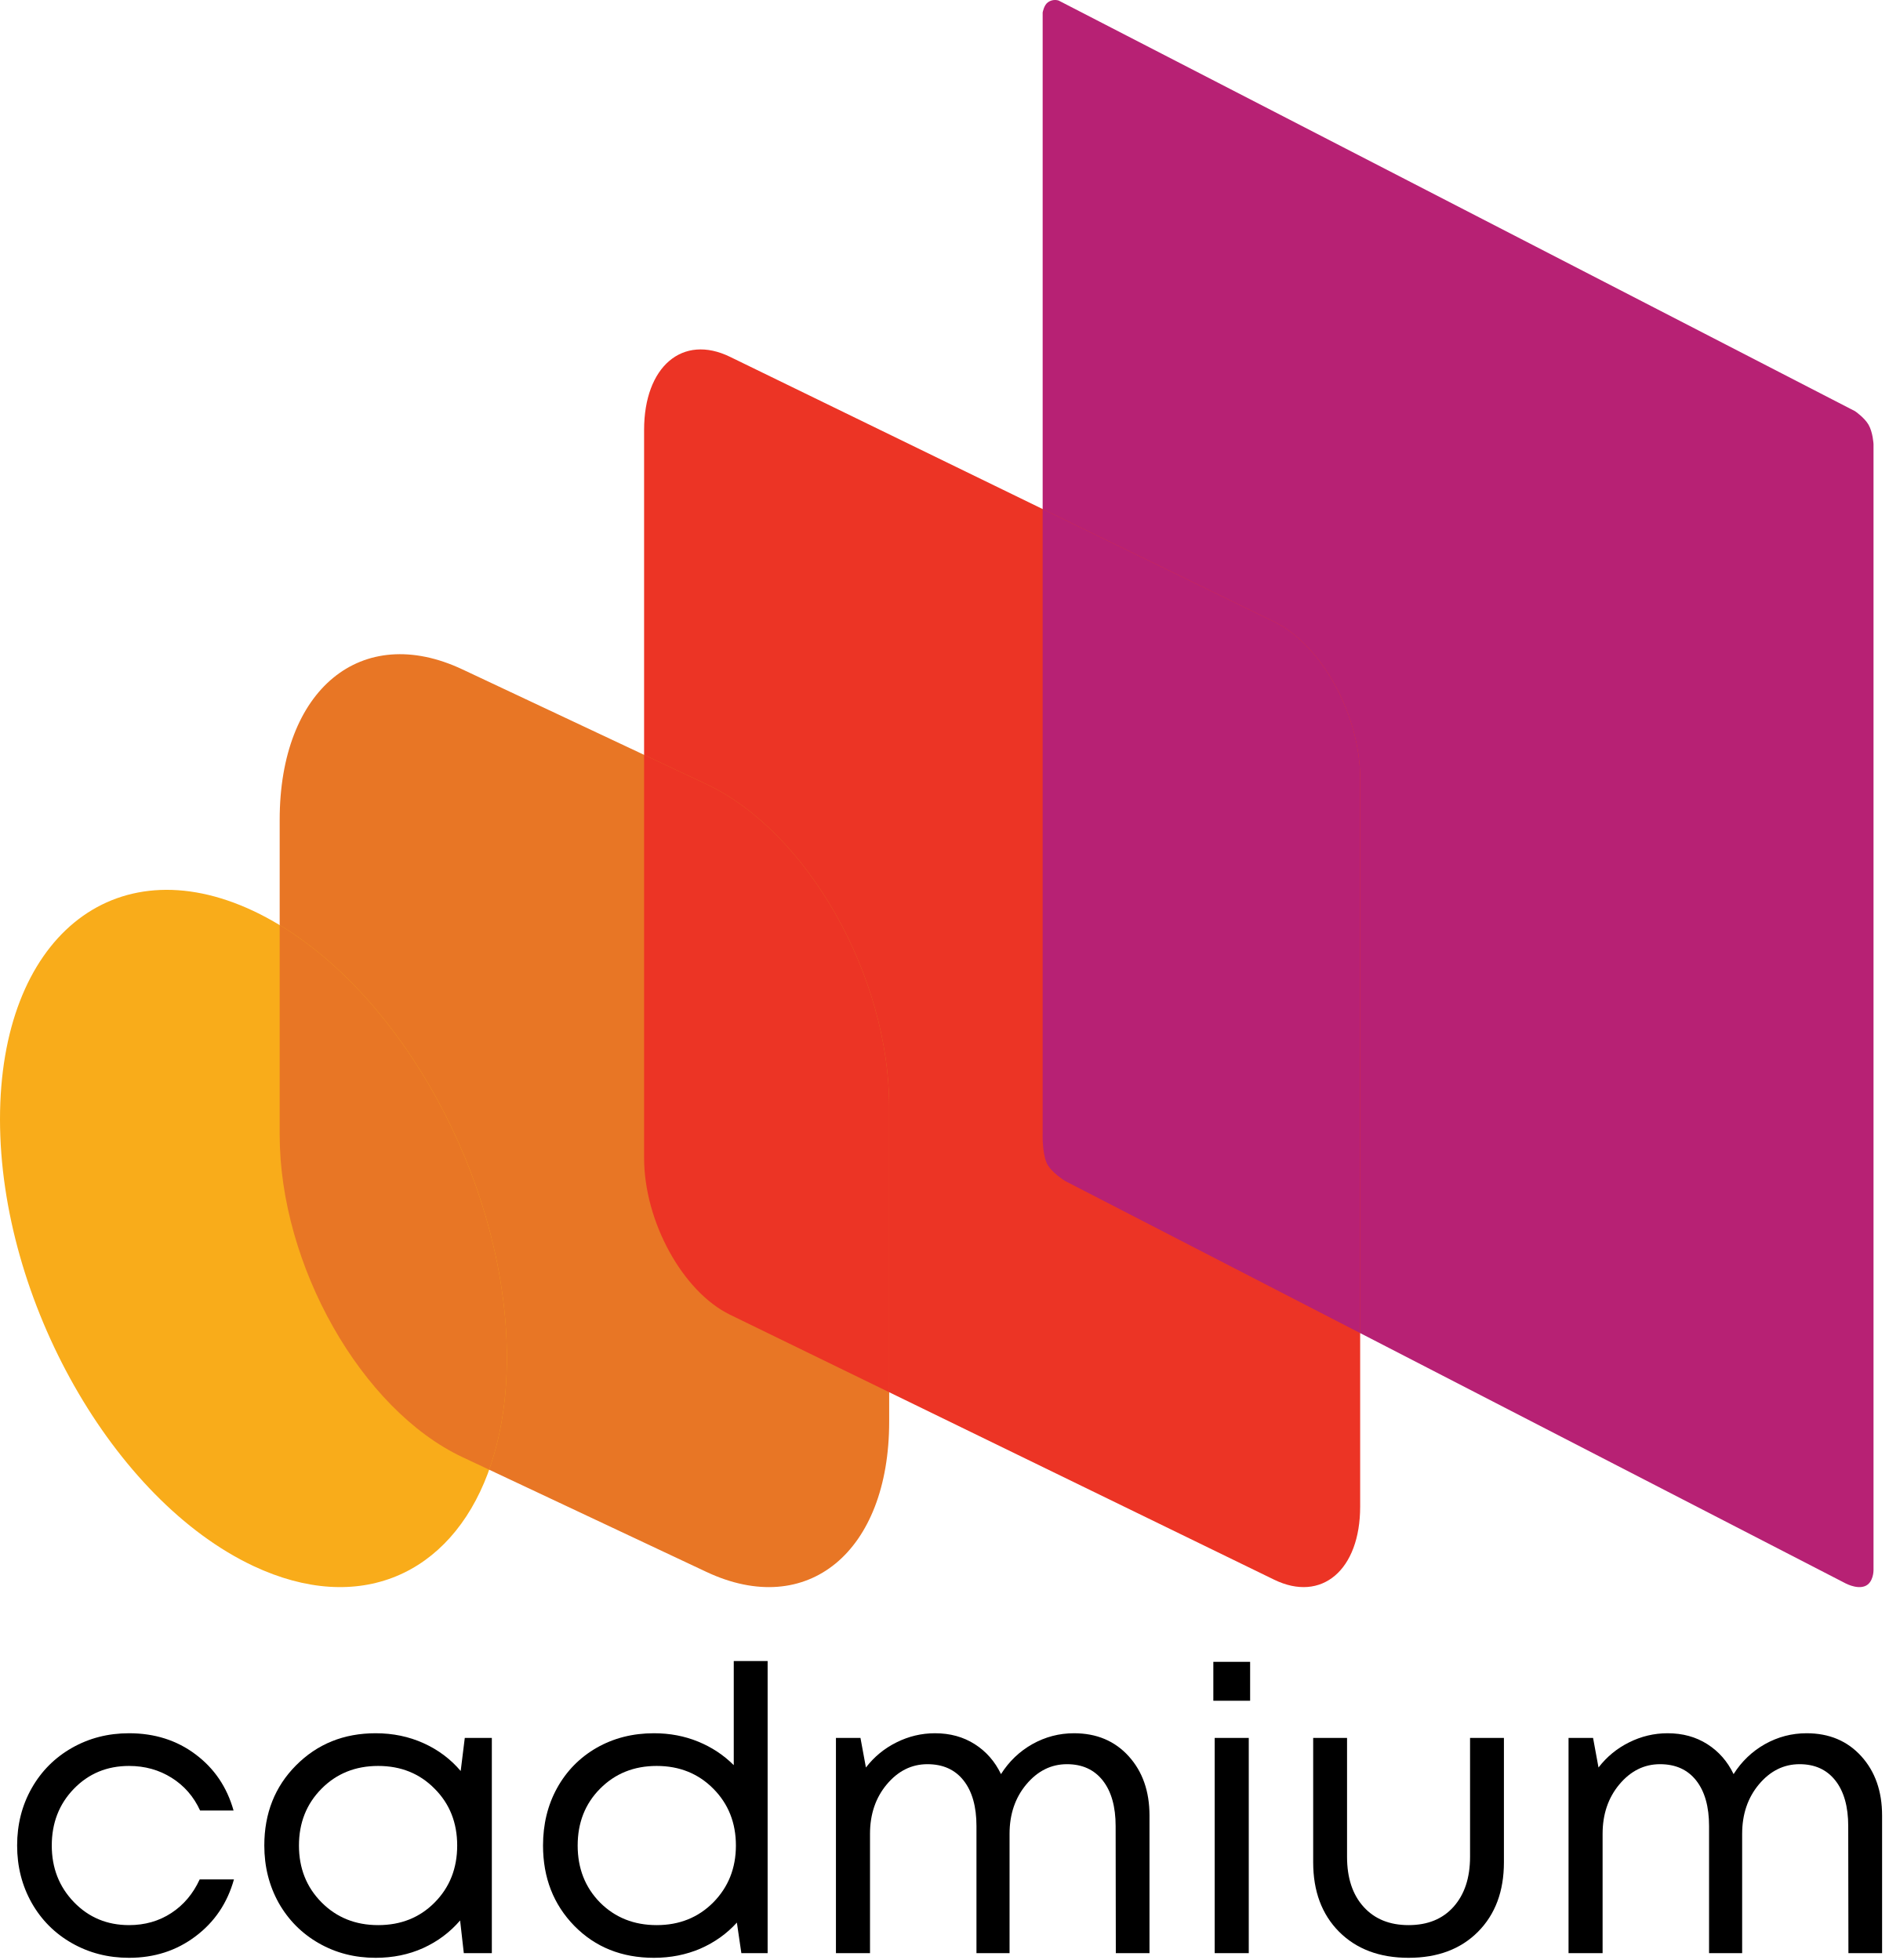
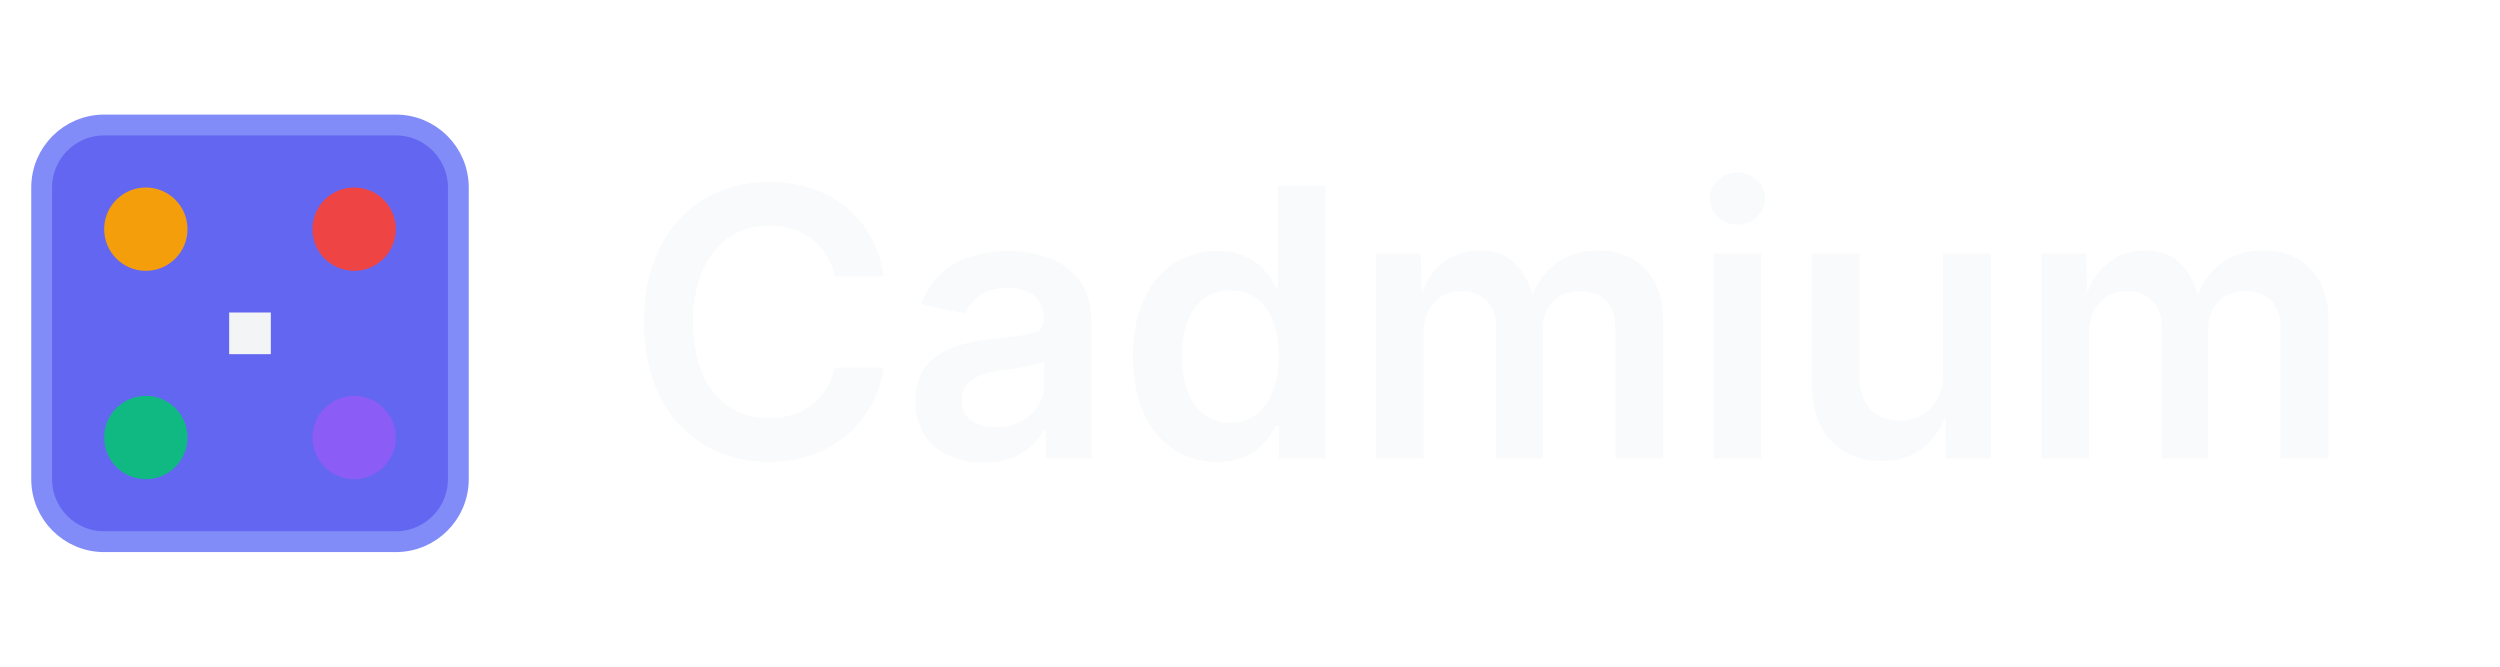
- <svg xmlns="http://www.w3.org/2000/svg" width="289" height="300" viewBox="0 0 289 300" fill="none">
-   <path d="M285.941 64.993C285.302 63.899 283.879 62.935 283.879 62.935L162.011 0.086C162.011 0.086 161.175 -0.229 160.371 0.347C159.746 0.789 159.562 1.918 159.562 1.918V77.917V173.395C159.562 173.395 159.451 176.282 160.159 177.965C160.754 179.383 162.981 180.753 162.981 180.753L208.15 204.045L282.195 242.229C282.195 242.229 284.023 243.301 285.376 242.784C286.724 242.275 286.71 240.351 286.71 240.351V67.979C286.711 67.979 286.625 66.179 285.941 64.993Z" fill="#B72174" />
-   <path d="M194.998 95.174L159.562 77.917L111.718 54.617C104.457 51.08 98.568 56.092 98.568 65.81V115.538V177.232C98.568 186.949 104.457 197.689 111.718 201.232L136.074 213.095L194.998 241.793C202.267 245.325 208.151 240.312 208.151 230.595L208.15 204.045L208.151 119.17C208.151 109.453 202.267 98.713 194.998 95.174Z" fill="#EC3425" />
-   <path d="M108.094 120.019L98.568 115.538L70.781 102.465C55.328 95.193 42.8 105.486 42.8 125.472V141.596V173.699C42.8 193.673 55.328 215.767 70.781 223.036L108.093 240.592C123.544 247.867 136.074 237.563 136.074 217.581L136.074 213.095L136.074 169.359C136.074 149.376 123.544 127.293 108.094 120.019Z" fill="#E87625" />
-   <path d="M108.094 120.019L98.568 115.538V177.232C98.568 186.949 104.457 197.689 111.718 201.232L136.074 213.095L136.074 169.359C136.074 149.376 123.544 127.293 108.094 120.019Z" fill="#EC3425" />
-   <path d="M44.527 142.684C43.956 142.306 43.379 141.946 42.8 141.596C41.478 140.797 40.139 140.069 38.779 139.431C17.361 129.354 0 143.63 0 171.32C0 199 17.361 229.616 38.779 239.696C54.968 247.306 68.846 241.012 74.652 225.532C74.723 225.342 74.784 225.143 74.852 224.95C76.593 220.06 77.569 214.309 77.569 207.81C77.569 182.645 63.223 155.063 44.527 142.684Z" fill="#F9AC1A" />
-   <path d="M44.527 142.684C43.956 142.306 43.379 141.946 42.8 141.596V173.699C42.8 193.673 55.328 215.767 70.781 223.036L74.852 224.95C76.593 220.06 77.569 214.309 77.569 207.81C77.569 182.645 63.223 155.063 44.527 142.684Z" fill="#E87625" />
-   <path d="M194.998 95.174L159.562 77.917V173.395C159.562 173.395 159.451 176.282 160.159 177.965C160.754 179.383 162.981 180.753 162.981 180.753L208.15 204.045L208.151 119.17C208.151 109.453 202.267 98.713 194.998 95.174Z" fill="#B72174" />
-   <path d="M19.748 299.665C16.551 299.665 13.642 298.921 11.021 297.431C8.399 295.942 6.344 293.887 4.855 291.266C3.366 288.625 2.621 285.696 2.621 282.479C2.621 279.243 3.366 276.314 4.855 273.693C6.344 271.072 8.399 269.016 11.021 267.527C13.642 266.038 16.551 265.293 19.748 265.293C23.659 265.293 27.045 266.366 29.904 268.51C32.783 270.655 34.73 273.524 35.742 277.118H30.619C29.646 274.993 28.197 273.325 26.27 272.114C24.344 270.903 22.17 270.297 19.748 270.297C16.372 270.297 13.552 271.469 11.289 273.812C9.045 276.135 7.923 279.024 7.923 282.479C7.923 285.915 9.055 288.804 11.318 291.147C13.582 293.49 16.392 294.661 19.748 294.661C22.17 294.661 24.325 294.046 26.211 292.815C28.097 291.584 29.547 289.866 30.56 287.662H35.802C34.789 291.296 32.823 294.205 29.904 296.389C27.005 298.573 23.62 299.665 19.748 299.665Z" fill="black" />
-   <path d="M71.127 266.008H75.267V298.951H70.978L70.412 293.947C68.863 295.754 66.977 297.163 64.753 298.176C62.549 299.169 60.126 299.665 57.485 299.665C54.288 299.665 51.389 298.921 48.788 297.431C46.187 295.942 44.142 293.887 42.652 291.266C41.183 288.625 40.448 285.696 40.448 282.479C40.448 277.555 42.067 273.464 45.303 270.208C48.56 266.931 52.62 265.293 57.485 265.293C60.126 265.293 62.569 265.8 64.812 266.812C67.056 267.825 68.953 269.245 70.501 271.072L71.127 266.008ZM49.205 291.177C51.508 293.5 54.398 294.661 57.873 294.661C61.347 294.661 64.227 293.51 66.51 291.206C68.814 288.883 69.965 285.974 69.965 282.479C69.965 278.985 68.814 276.085 66.51 273.782C64.227 271.459 61.347 270.297 57.873 270.297C54.398 270.297 51.508 271.459 49.205 273.782C46.902 276.105 45.75 279.004 45.75 282.479C45.75 285.954 46.902 288.853 49.205 291.177Z" fill="black" />
-   <path d="M112.29 254.243H117.473V298.951H113.452L112.767 294.274C111.218 295.982 109.351 297.312 107.167 298.265C104.983 299.199 102.62 299.665 100.078 299.665C95.154 299.665 91.093 298.037 87.896 294.781C84.699 291.504 83.101 287.404 83.101 282.479C83.101 279.223 83.815 276.294 85.245 273.693C86.695 271.072 88.71 269.016 91.291 267.527C93.893 266.038 96.822 265.293 100.078 265.293C102.501 265.293 104.754 265.72 106.839 266.574C108.924 267.428 110.741 268.629 112.29 270.178V254.243ZM91.828 291.206C94.131 293.51 97.02 294.661 100.495 294.661C103.97 294.661 106.859 293.5 109.163 291.177C111.466 288.834 112.618 285.934 112.618 282.479C112.618 279.004 111.466 276.105 109.163 273.782C106.859 271.459 103.97 270.297 100.495 270.297C97.02 270.297 94.131 271.459 91.828 273.782C89.544 276.085 88.402 278.985 88.402 282.479C88.402 285.974 89.544 288.883 91.828 291.206Z" fill="black" />
-   <path d="M164.354 265.293C167.81 265.293 170.599 266.465 172.724 268.808C174.849 271.151 175.911 274.179 175.911 277.892V298.951H170.758L170.729 279.501C170.729 276.522 170.073 274.199 168.763 272.531C167.452 270.863 165.625 270.029 163.282 270.029C160.86 270.029 158.785 271.062 157.057 273.127C155.349 275.172 154.496 277.694 154.496 280.692V298.951H149.432V279.501C149.432 276.522 148.777 274.199 147.466 272.531C146.156 270.863 144.309 270.029 141.926 270.029C139.504 270.029 137.429 271.062 135.701 273.127C133.993 275.172 133.14 277.694 133.14 280.692V298.951H127.927V266.008H131.68L132.514 270.535C133.785 268.887 135.344 267.607 137.19 266.693C139.057 265.76 141.023 265.293 143.088 265.293C145.391 265.293 147.417 265.849 149.164 266.961C150.911 268.073 152.252 269.602 153.185 271.548C154.416 269.602 156.015 268.073 157.98 266.961C159.966 265.849 162.091 265.293 164.354 265.293Z" fill="black" />
-   <path d="M185.681 260.319V254.362H191.31V260.319H185.681ZM185.889 298.951V266.008H191.102V298.951H185.889Z" fill="black" />
-   <path d="M215.555 299.665C211.127 299.665 207.583 298.335 204.922 295.674C202.281 293.013 200.96 289.469 200.96 285.041V266.008H206.143V284.207C206.143 287.444 206.987 289.995 208.675 291.862C210.363 293.728 212.656 294.661 215.555 294.661C218.474 294.661 220.768 293.728 222.436 291.862C224.123 289.975 224.967 287.424 224.967 284.207V266.008H230.15V285.041C230.15 289.469 228.829 293.013 226.188 295.674C223.548 298.335 220.003 299.665 215.555 299.665Z" fill="black" />
-   <path d="M276.466 265.293C279.921 265.293 282.711 266.465 284.835 268.808C286.96 271.151 288.022 274.179 288.022 277.892V298.951H282.87L282.84 279.501C282.84 276.522 282.185 274.199 280.874 272.531C279.563 270.863 277.737 270.029 275.394 270.029C272.971 270.029 270.896 271.062 269.168 273.127C267.461 275.172 266.607 277.694 266.607 280.692V298.951H261.543V279.501C261.543 276.522 260.888 274.199 259.578 272.531C258.267 270.863 256.42 270.029 254.038 270.029C251.615 270.029 249.54 271.062 247.812 273.127C246.105 275.172 245.251 277.694 245.251 280.692V298.951H240.039V266.008H243.792L244.625 270.535C245.896 268.887 247.455 267.607 249.302 266.693C251.168 265.76 253.134 265.293 255.199 265.293C257.503 265.293 259.528 265.849 261.275 266.961C263.023 268.073 264.363 269.602 265.296 271.548C266.528 269.602 268.126 268.073 270.092 266.961C272.077 265.849 274.202 265.293 276.466 265.293Z" fill="black" />
+ <svg xmlns="http://www.w3.org/2000/svg" width="120" height="32" viewBox="0 0 120 32" fill="none">
+   <rect x="2" y="6" width="20" height="20" rx="3" fill="#6366F1" stroke="#818CF8" stroke-width="1" />
+   <circle cx="7" cy="11" r="2" fill="#F59E0B" />
+   <circle cx="17" cy="11" r="2" fill="#EF4444" />
+   <circle cx="7" cy="21" r="2" fill="#10B981" />
+   <circle cx="17" cy="21" r="2" fill="#8B5CF6" />
+   <rect x="11" y="15" width="2" height="2" fill="#F3F4F6" />
+   <text x="30" y="22" font-family="Inter, system-ui, sans-serif" font-size="18" font-weight="600" fill="#F9FAFB">
+     Cadmium
+   </text>
</svg>
